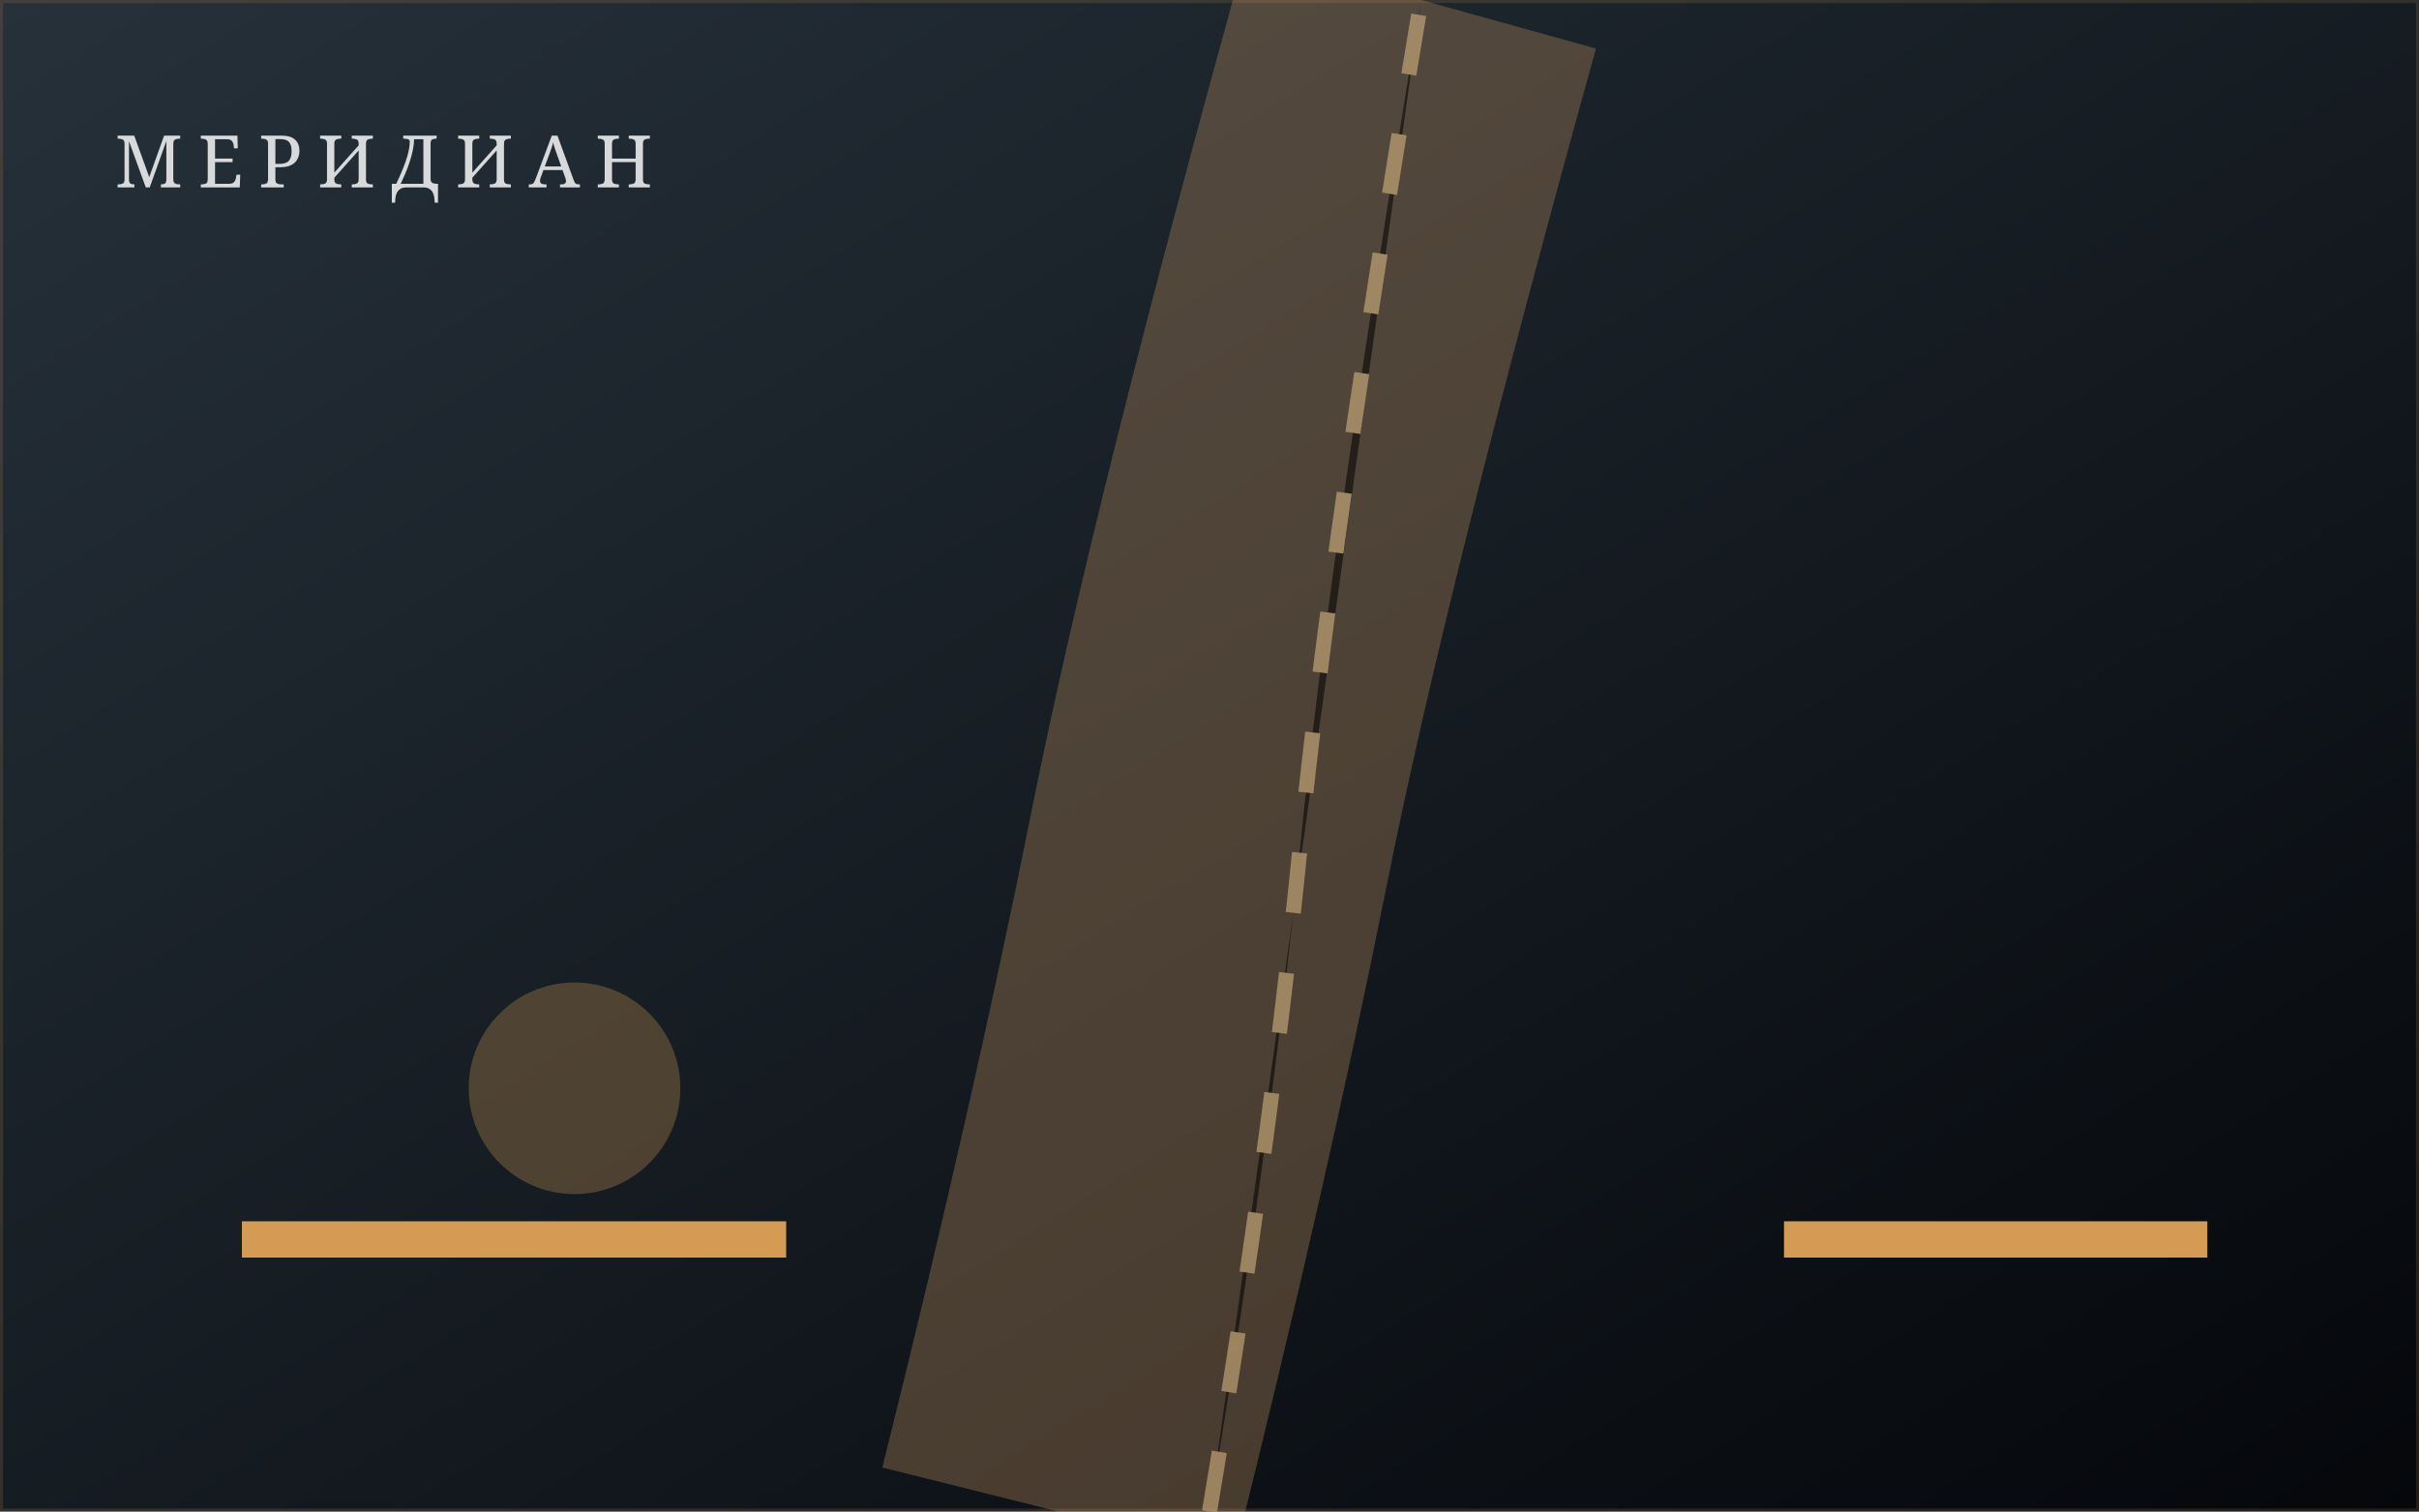
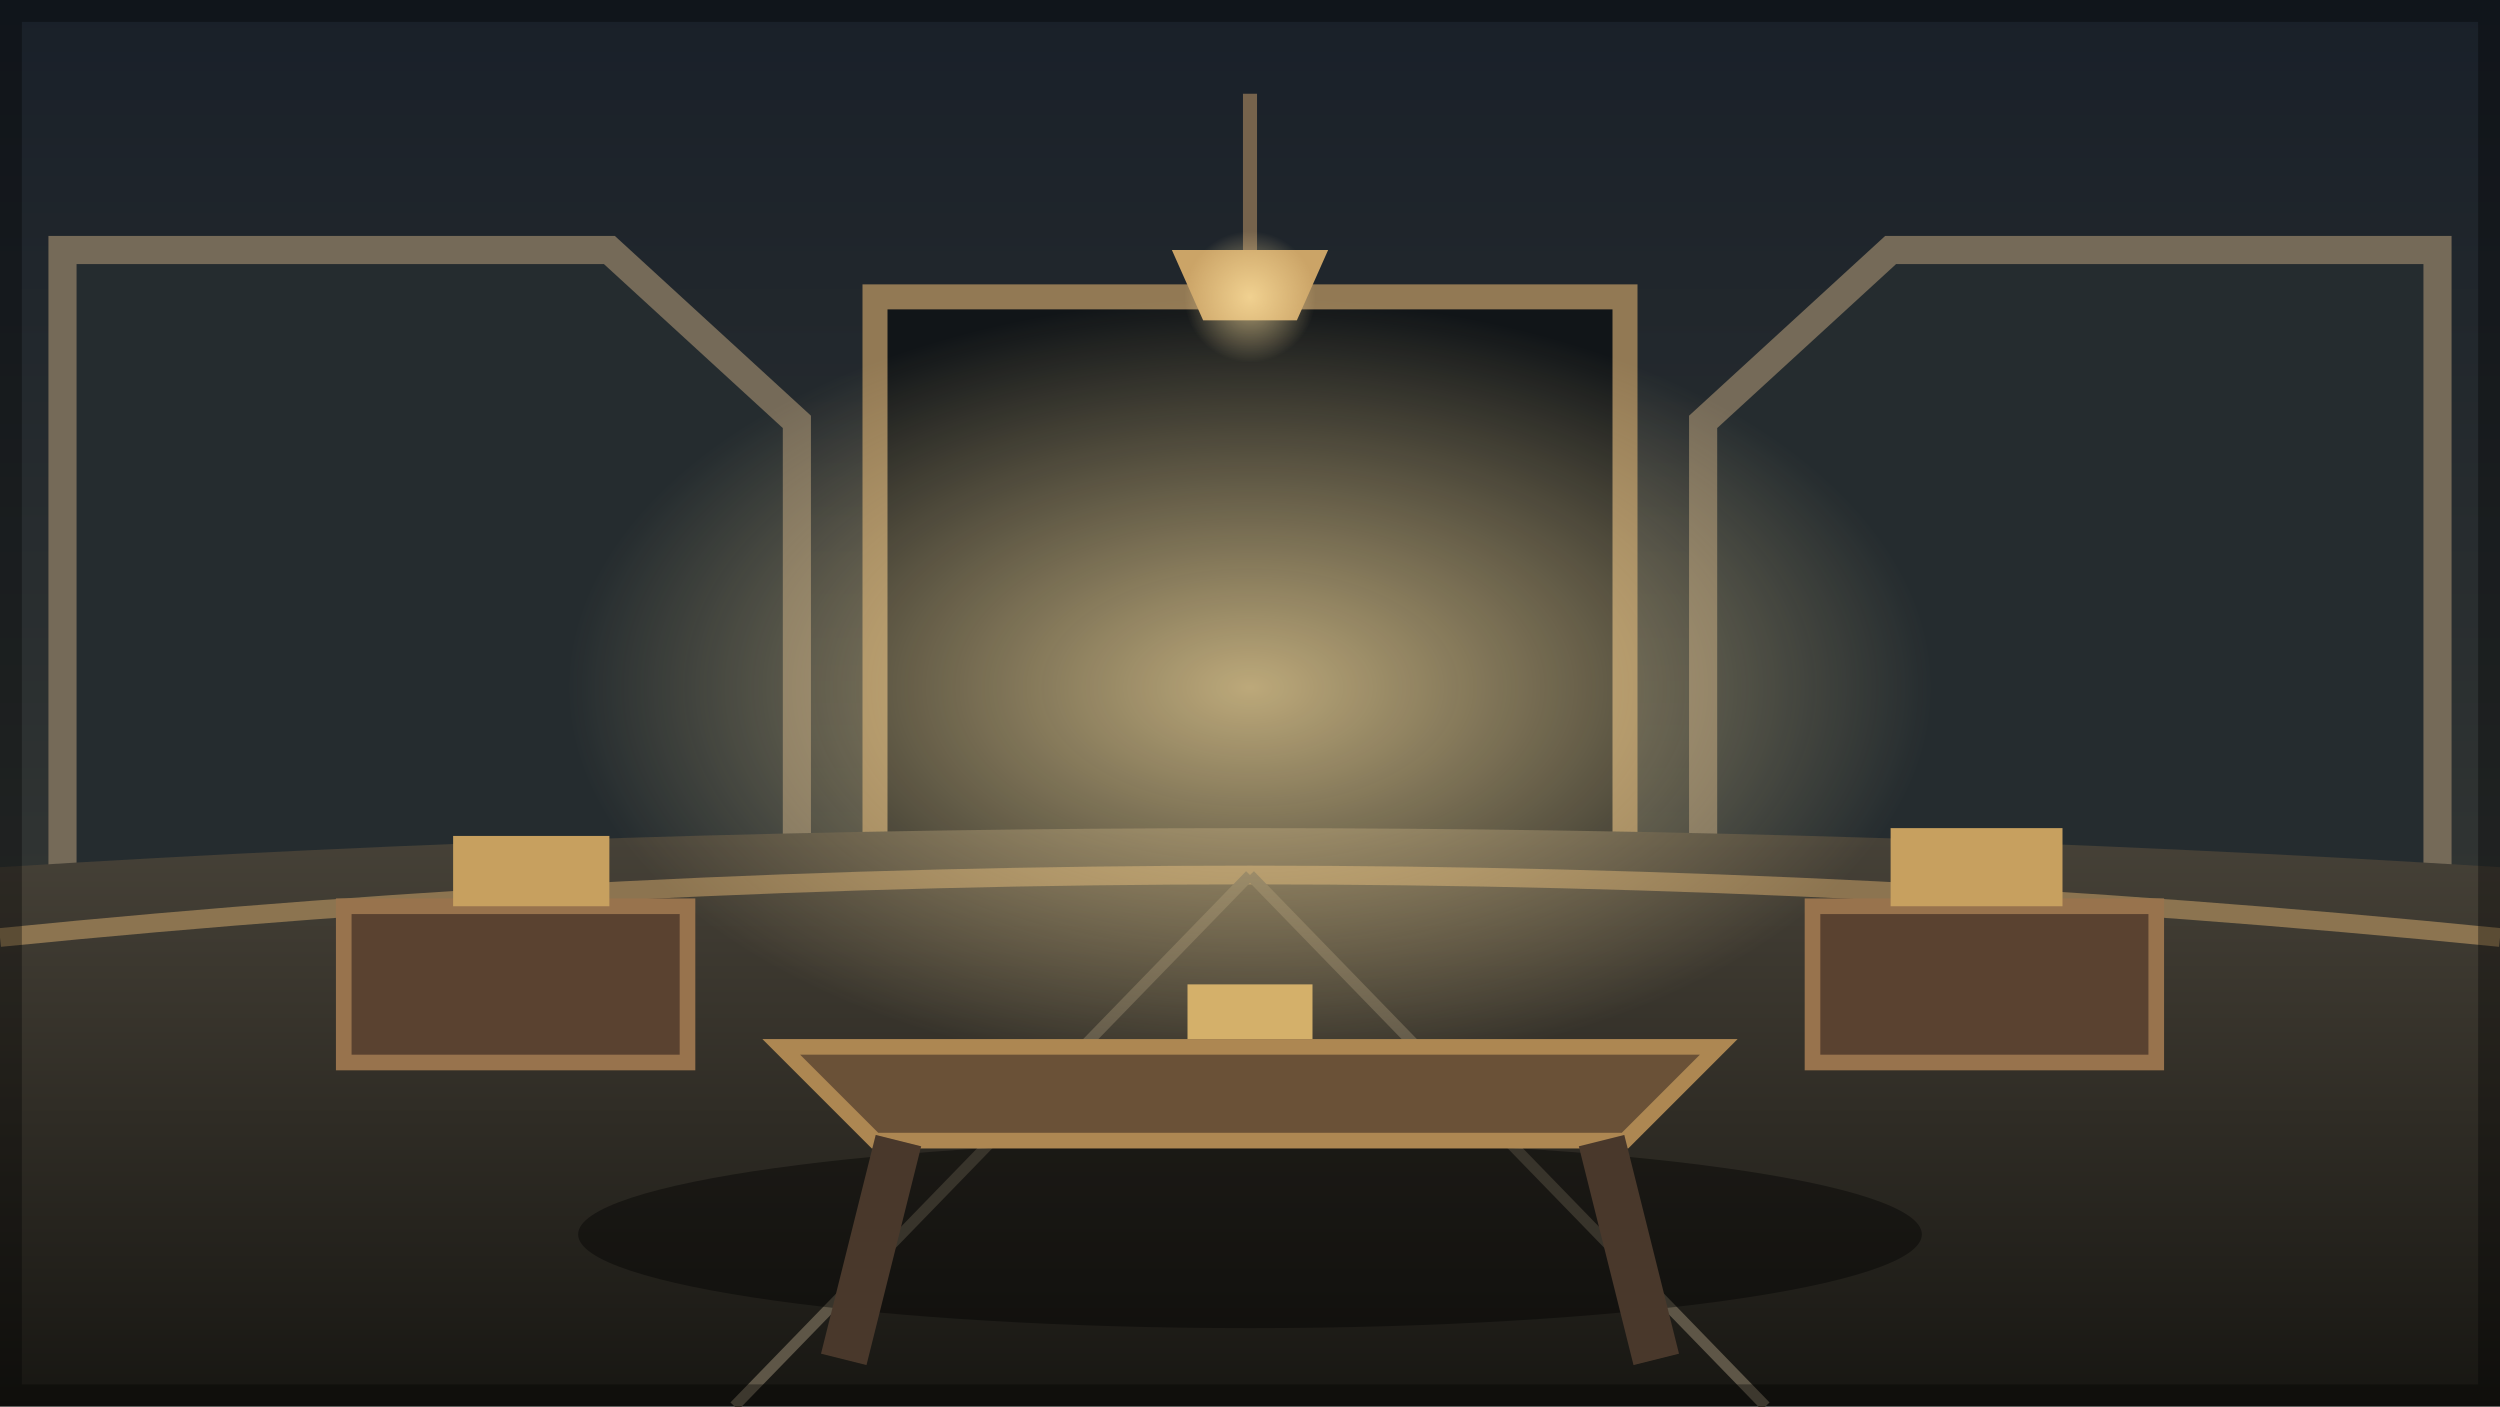
- <svg xmlns="http://www.w3.org/2000/svg" viewBox="0 0 800 500" preserveAspectRatio="xMidYMid slice">
+ <svg xmlns="http://www.w3.org/2000/svg" width="1600" height="900" viewBox="0 0 1600 900">
  <defs>
-     <linearGradient id="g" x1="0" y1="0" x2="1" y2="1">
-       <stop stop-color="#26313a" />
-       <stop offset="1" stop-color="#05070b" />
+     <linearGradient id="wall" x1="0" y1="0" x2="0" y2="1">
+       <stop stop-color="#192029" />
+       <stop offset="1" stop-color="#3e4038" />
    </linearGradient>
+     <linearGradient id="floor" x1="0" y1="0" x2="0" y2="1">
+       <stop stop-color="#474238" />
+       <stop offset="1" stop-color="#171612" />
+     </linearGradient>
+     <linearGradient id="metal" x1="0" y1="0" x2="1" y2="1">
+       <stop stop-color="#c7a66b" />
+       <stop offset=".55" stop-color="#72553c" />
+       <stop offset="1" stop-color="#30251d" />
+     </linearGradient>
+     <radialGradient id="glow">
+       <stop stop-color="#ffe2a0" stop-opacity=".72" />
+       <stop offset="1" stop-color="#ffe2a0" stop-opacity="0" />
+     </radialGradient>
+     <filter id="shadow">
+       <feGaussianBlur stdDeviation="14" />
+     </filter>
  </defs>
-   <rect width="800" height="500" fill="url(#g)" />
-   <rect width="800" height="500" fill="url(#g)" opacity=".25" />
-   <path d="M350 500Q380 380 400 280Q420 180 470 0" stroke="#b68a5c" stroke-width="120" opacity=".35" />
-   <path d="M400 500Q420 380 430 280Q440 180 470 0" stroke="#e0bd86" stroke-width="5" stroke-dasharray="20 20" opacity=".55" />
-   <path d="M80 410h180M590 410h140" stroke="#d59a54" stroke-width="12" />
-   <circle cx="190" cy="360" r="35" fill="#d59a54" opacity=".3" />
-   <text x="38" y="62" fill="white" opacity=".82" font-family="Georgia,serif" font-size="24" letter-spacing="5">МЕРИДИАН</text>
-   <rect width="800" height="500" fill="none" stroke="#d59a54" stroke-opacity=".16" stroke-width="2" />
+   <rect width="1600" height="900" fill="url(#wall)" />
+   <path d="M40 560V160H390L510 270V560" fill="#252c2f" stroke="#756a58" stroke-width="18" />
+   <path d="M1090 560V270L1210 160H1560V560" fill="#252c2f" stroke="#756a58" stroke-width="18" />
+   <path d="M560 560V190H1040V560" fill="#111518" stroke="#927954" stroke-width="16" />
+   <path d="M0 555 Q800 505 1600 555 V900 H0Z" fill="url(#floor)" />
+   <path d="M0 600Q800 520 1600 600" fill="none" stroke="#8c7450" stroke-width="12" />
+   <g stroke="#5e5647" stroke-width="7">
+     <path d="M800 560L470 900M800 560L1130 900" />
+   </g>
+   <ellipse cx="800" cy="440" rx="440" ry="250" fill="url(#glow)" />
+   <path d="M800 60V160" stroke="#76634c" stroke-width="9" />
+   <path d="M750 160H850L830 205H770Z" fill="#cba467" />
+   <circle cx="800" cy="190" r="42" fill="url(#glow)" />
+   <ellipse cx="800" cy="790" rx="430" ry="60" fill="#000" opacity=".4" />
+   <path d="M500 670H1100L1040 730H560Z" fill="#6a5137" stroke="#ad8752" stroke-width="10" />
+   <path d="M575 730L540 870M1025 730L1060 870" stroke="#49382b" stroke-width="30" />
+   <path d="M220 580H440V680H220ZM1160 580H1380V680H1160Z" fill="#5a4230" stroke="#98734d" stroke-width="10" />
+   <path d="M290 535h100v45H290zM1210 530h110v50h-110z" fill="#c7a05f" />
+   <path d="M760 630h80v35h-80z" fill="#d4b06a" />
+   <rect x="0" y="0" width="1600" height="900" fill="none" stroke="#000" stroke-opacity=".35" stroke-width="28" />
</svg>
